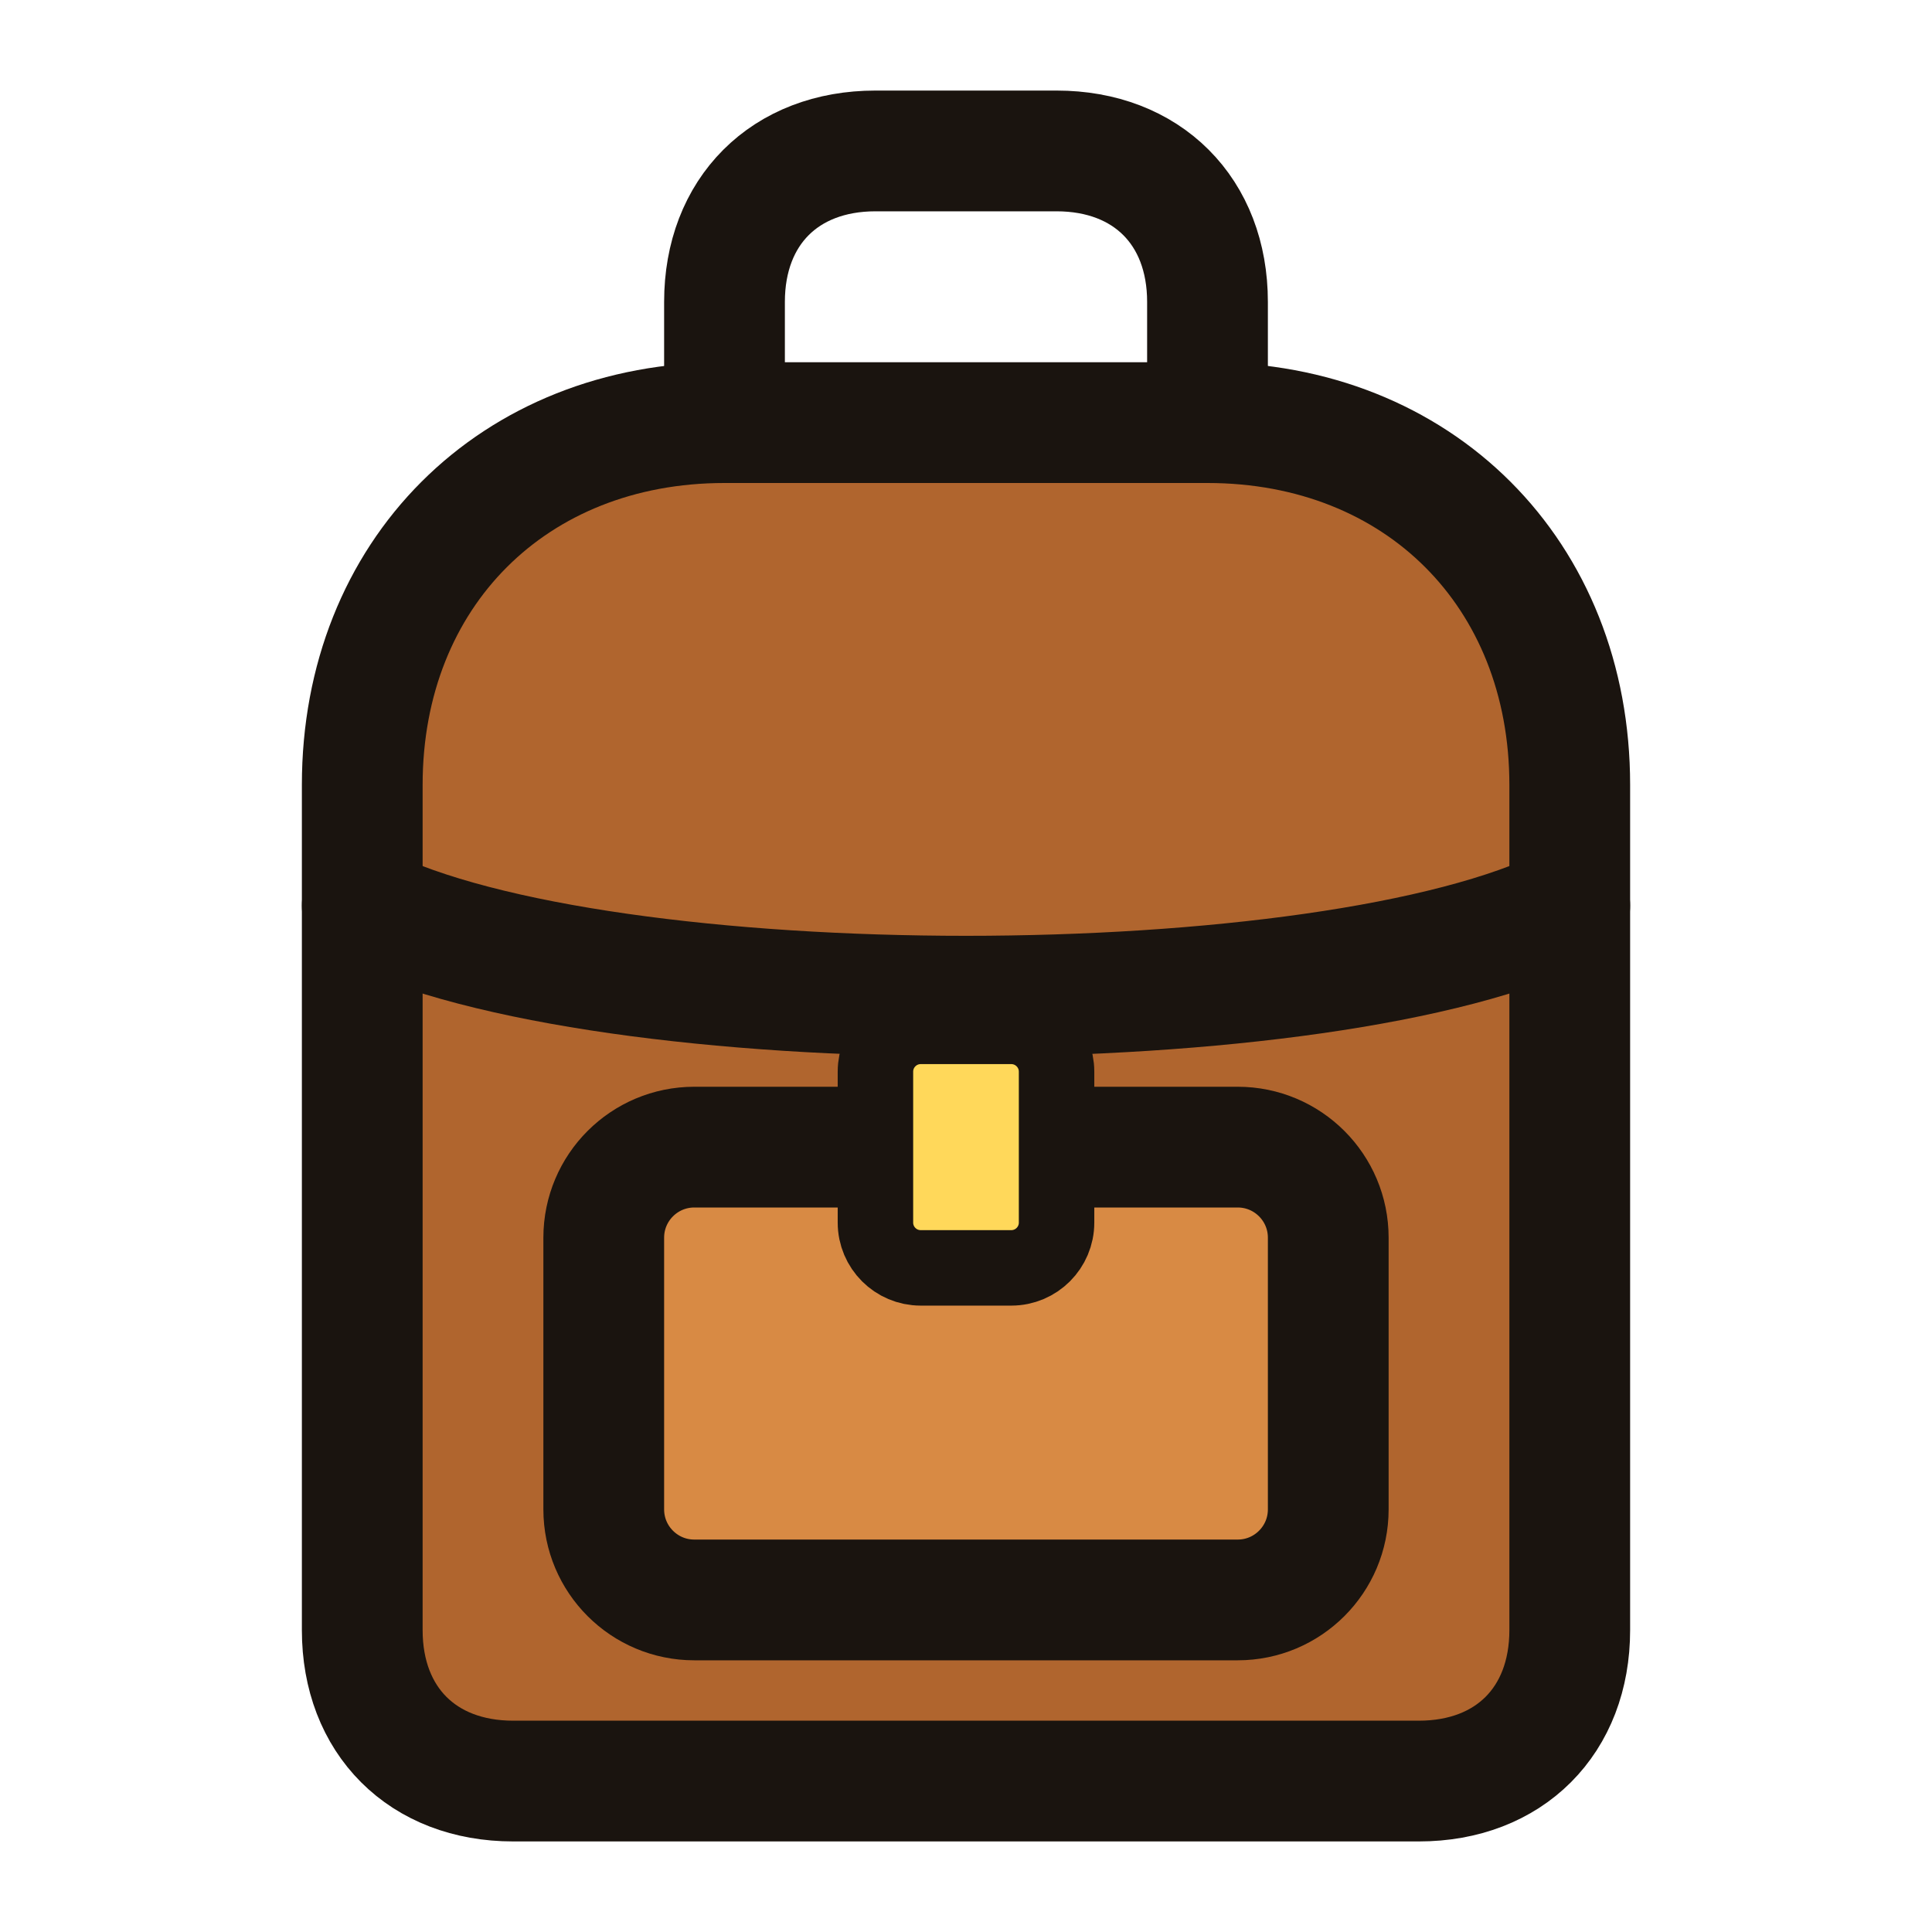
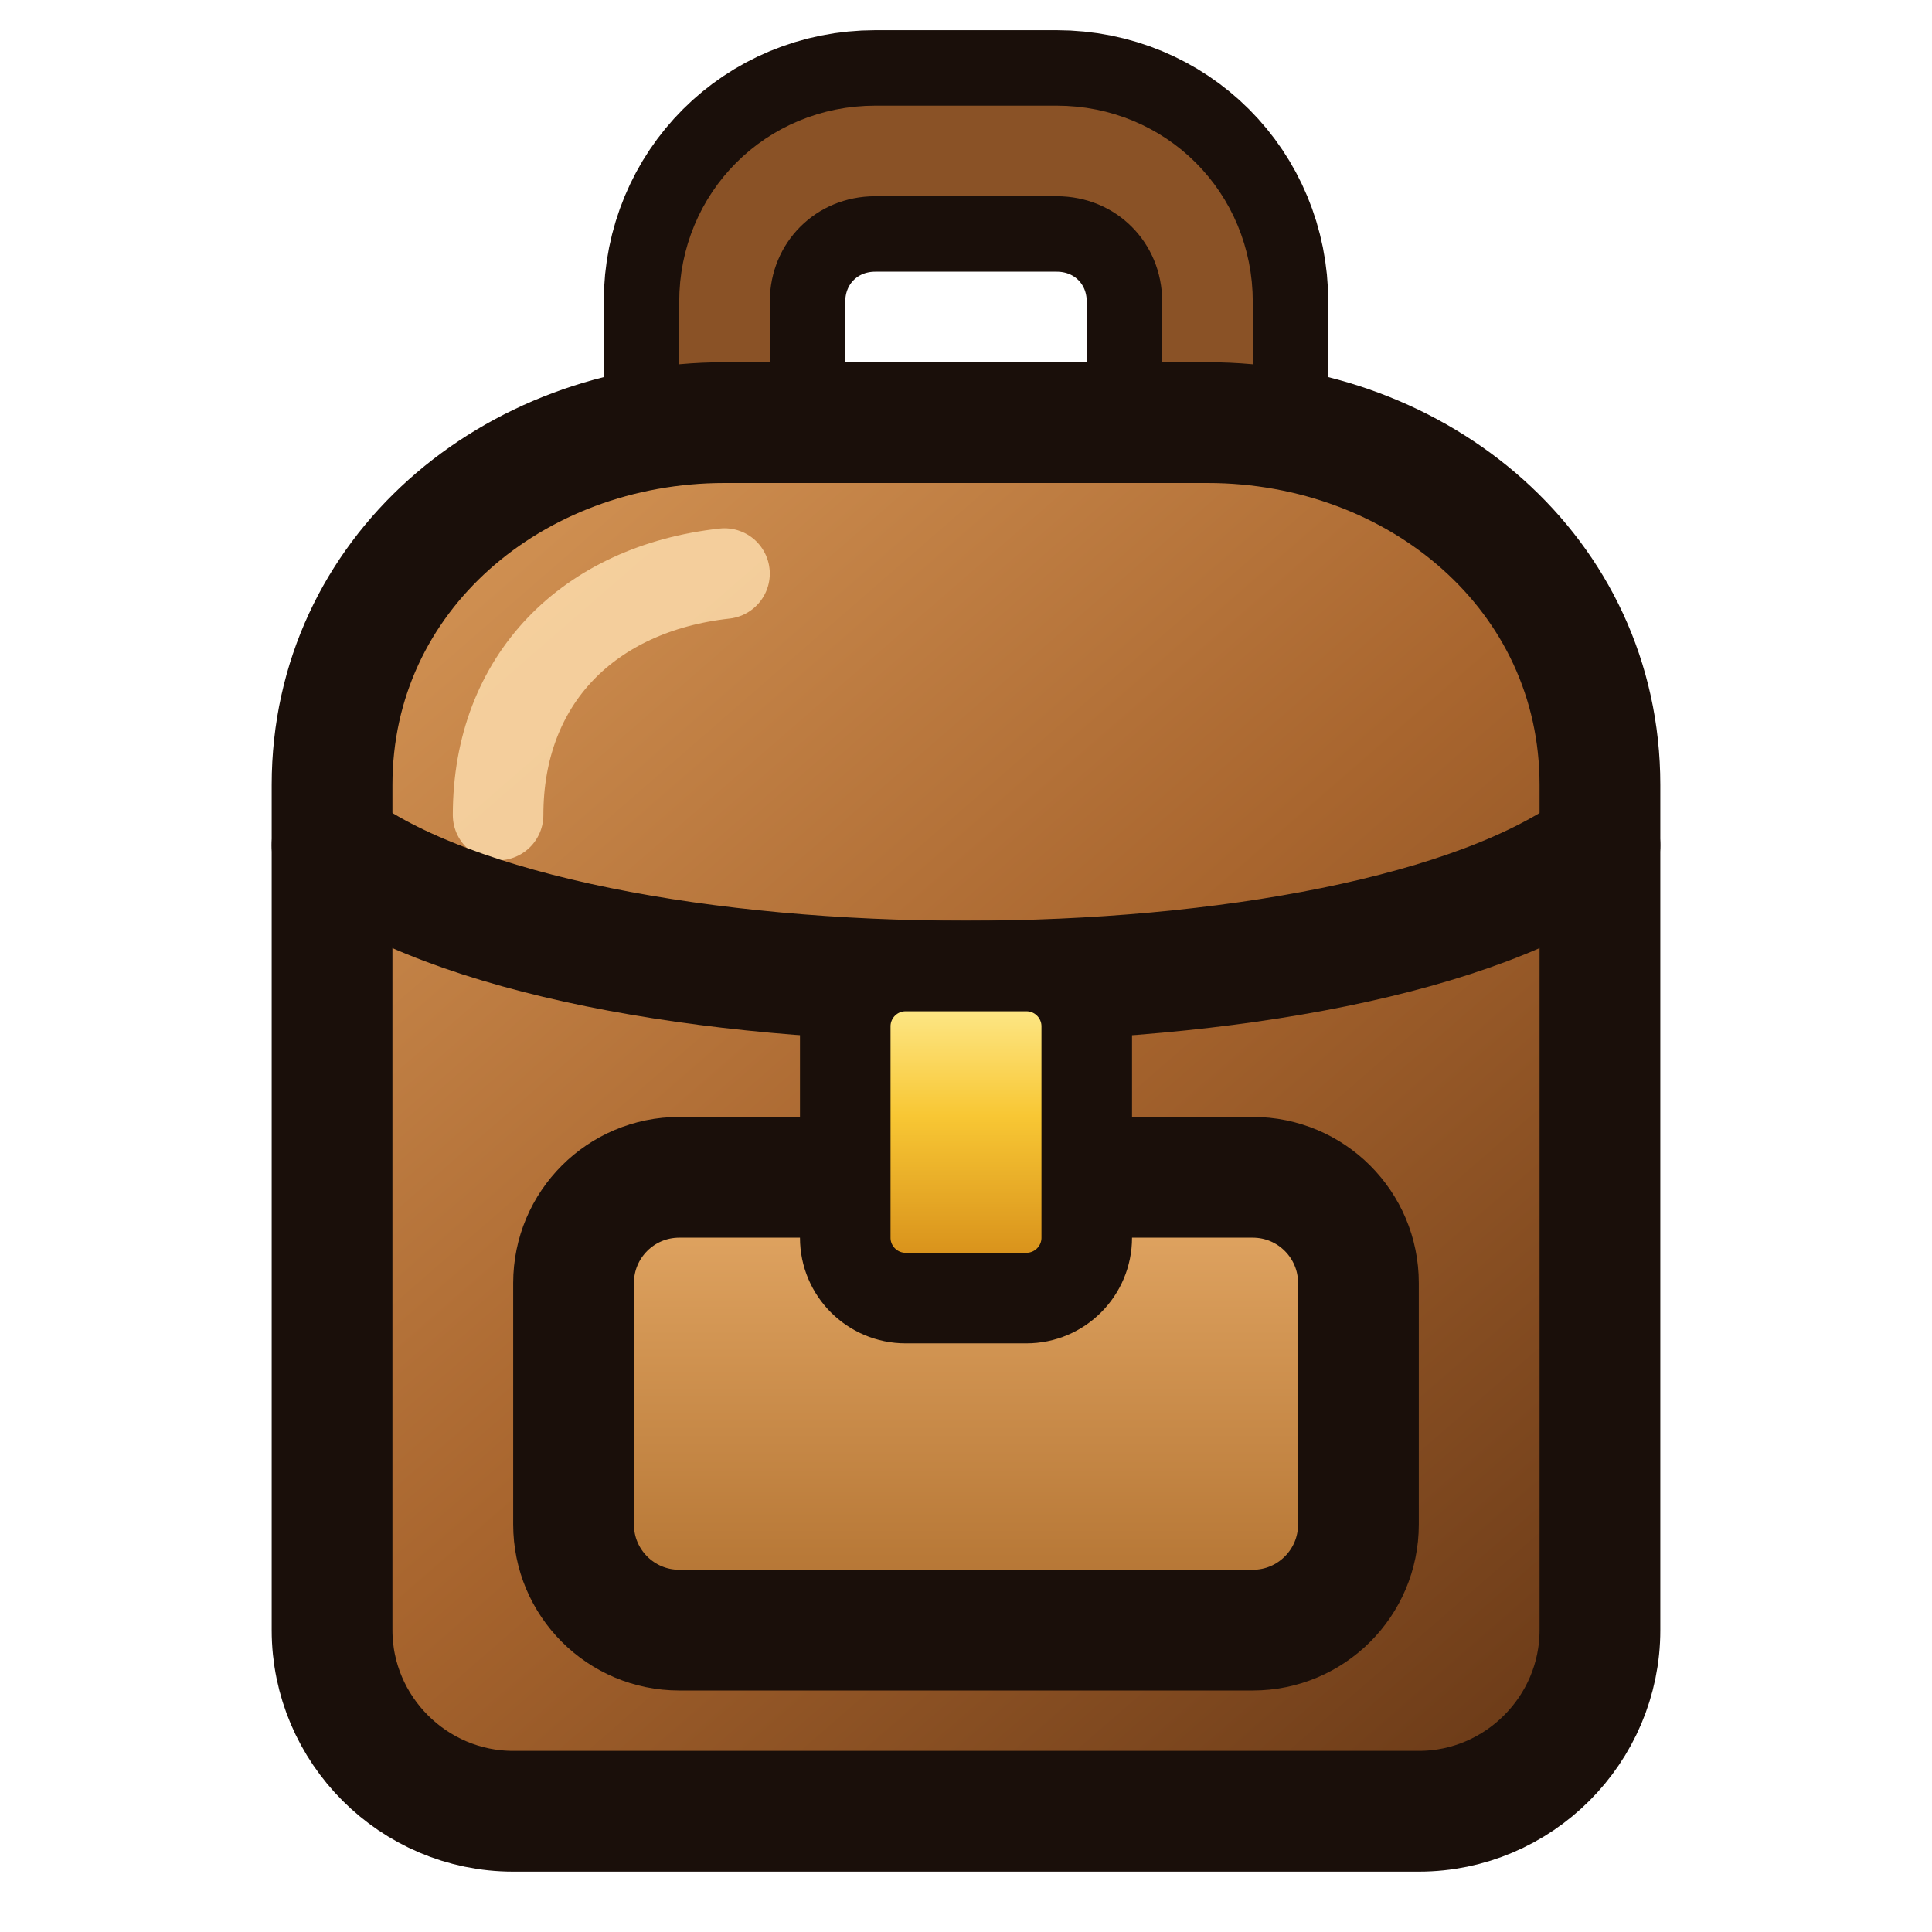
<svg xmlns="http://www.w3.org/2000/svg" width="64" height="64" viewBox="0 0 64 64">
-   <path d="M24 14V10C24 7 26 5 29 5H35C38 5 40 7 40 10V14" fill="none" stroke="#1A140F" stroke-width="4" stroke-linecap="round" />
-   <path d="M12 26C12 19 17 14 24 14H40C47 14 52 19 52 26V54C52 57 50 59 47 59H17C14 59 12 57 12 54Z" fill="#B0652E" stroke="#1A140F" stroke-width="4" stroke-linejoin="round" />
-   <path d="M12 30C20 34 44 34 52 30" fill="none" stroke="#1A140F" stroke-width="4" stroke-linecap="round" />
-   <rect x="20" y="38" width="24" height="15" rx="3" fill="#D88A44" stroke="#1A140F" stroke-width="4" />
-   <rect x="29" y="34" width="6" height="8" rx="1.5" fill="#FFD85A" stroke="#1A140F" stroke-width="2.5" />
+   <defs>
+     <linearGradient id="pack" gradientUnits="userSpaceOnUse" x1="12" y1="14" x2="52" y2="60">
+       <stop offset="0" stop-color="#d99a5a" />
+       <stop offset="0.5" stop-color="#a8652e" />
+       <stop offset="1" stop-color="#663716" />
+     </linearGradient>
+     <linearGradient id="pocket" gradientUnits="userSpaceOnUse" x1="0" y1="38" x2="0" y2="54">
+       <stop offset="0" stop-color="#e8ad6a" />
+       <stop offset="1" stop-color="#b0702f" />
+     </linearGradient>
+     <linearGradient id="clasp" gradientUnits="userSpaceOnUse" x1="0" y1="32" x2="0" y2="43">
+       <stop offset="0" stop-color="#fff3a6" />
+       <stop offset="0.45" stop-color="#f8c734" />
+       <stop offset="1" stop-color="#cf8214" />
+     </linearGradient>
+   </defs>
+   <path d="M24 15V10C24 7.2 26.2 5 29 5H35C37.8 5 40 7.2 40 10V15" fill="none" stroke="#1a0f0a" stroke-width="8" stroke-linecap="round" />
+   <path d="M24 15V10C24 7.2 26.2 5 29 5H35C37.8 5 40 7.2 40 10V15" fill="none" stroke="#8a5226" stroke-width="3" stroke-linecap="round" />
+   <path d="M11 26C11 19 17 14 24 14H40C47 14 53 19 53 26V54C53 57.3 50.3 60 47 60H17C13.7 60 11 57.3 11 54Z" fill="url(#pack)" stroke="#1a0f0a" stroke-width="4" stroke-linejoin="round" />
+   <path d="M16.5 27C16.5 22.5 19.5 19.5 24 19" fill="none" stroke="#ffe0b0" stroke-width="3" stroke-linecap="round" opacity="0.8" />
+   <path d="M11 28C19 34 45 34 53 28" fill="none" stroke="#1a0f0a" stroke-width="4" stroke-linecap="round" />
+   <rect x="19" y="39" width="26" height="15" rx="3.5" fill="url(#pocket)" stroke="#1a0f0a" stroke-width="4" stroke-linejoin="round" />
+   <rect x="28" y="32" width="8" height="11" rx="2" fill="url(#clasp)" stroke="#1a0f0a" stroke-width="3" stroke-linejoin="round" />
</svg>
